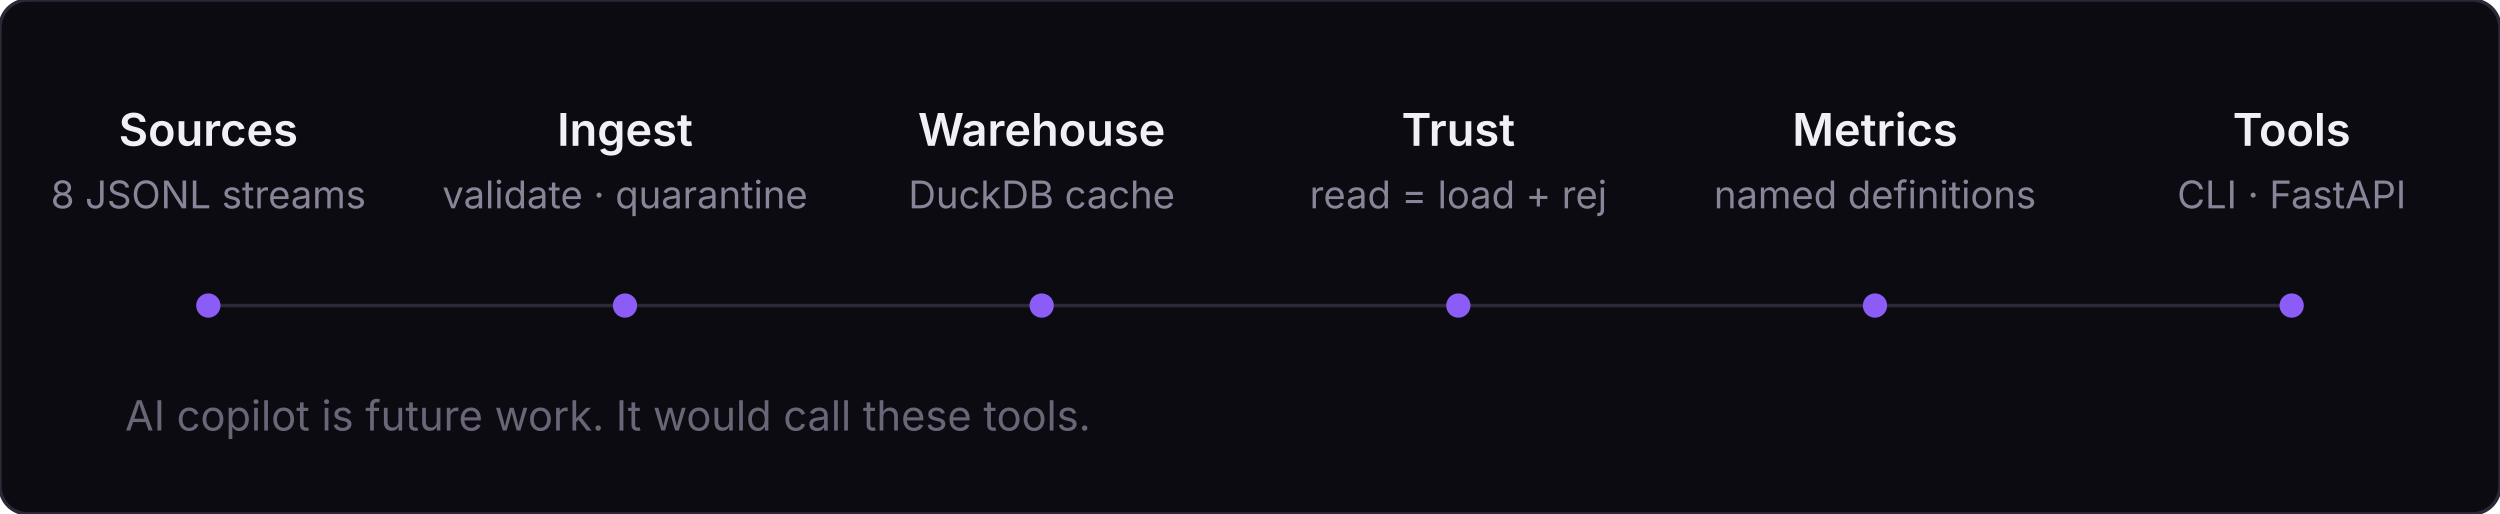
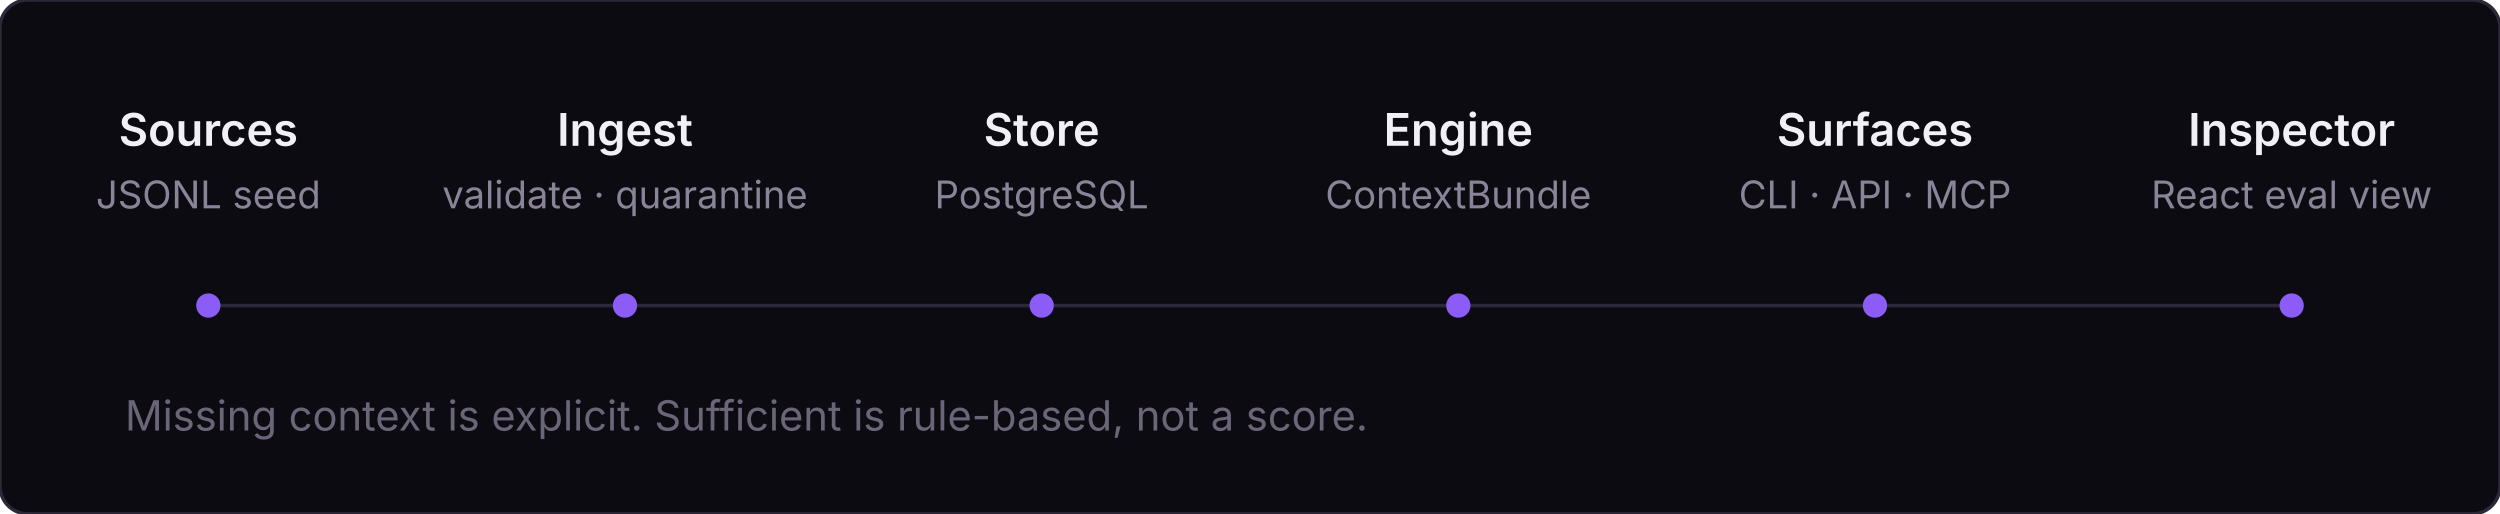
<svg xmlns="http://www.w3.org/2000/svg" width="720" height="148" viewBox="0 0 720 148" role="img" aria-label="Commerce Data Platform architecture">
  <rect width="720" height="148" rx="8" fill="#0c0b12" />
  <rect width="720" height="148" rx="8" fill="none" stroke="#2c2838" stroke-width="1" />
  <g font-family="ui-sans-serif, system-ui, -apple-system, 'Segoe UI', sans-serif">
    <text x="60" y="42" text-anchor="middle" font-size="13" font-weight="600" fill="#f2f0f7">Sources</text>
-     <text x="60" y="60" text-anchor="middle" font-size="11" fill="#8a8498">8 JSONL streams</text>
+     <text x="60" y="60" text-anchor="middle" font-size="11" fill="#8a8498">JSONL seed</text>
    <text x="180" y="42" text-anchor="middle" font-size="13" font-weight="600" fill="#f2f0f7">Ingest</text>
    <text x="180" y="60" text-anchor="middle" font-size="11" fill="#8a8498">validate · quarantine</text>
-     <text x="300" y="42" text-anchor="middle" font-size="13" font-weight="600" fill="#f2f0f7">Warehouse</text>
-     <text x="300" y="60" text-anchor="middle" font-size="11" fill="#8a8498">DuckDB cache</text>
-     <text x="420" y="42" text-anchor="middle" font-size="13" font-weight="600" fill="#f2f0f7">Trust</text>
-     <text x="420" y="60" text-anchor="middle" font-size="11" fill="#8a8498">read = load + rej</text>
-     <text x="540" y="42" text-anchor="middle" font-size="13" font-weight="600" fill="#f2f0f7">Metrics</text>
-     <text x="540" y="60" text-anchor="middle" font-size="11" fill="#8a8498">named definitions</text>
-     <text x="660" y="42" text-anchor="middle" font-size="13" font-weight="600" fill="#f2f0f7">Tools</text>
-     <text x="660" y="60" text-anchor="middle" font-size="11" fill="#8a8498">CLI · FastAPI</text>
+     <text x="300" y="42" text-anchor="middle" font-size="13" font-weight="600" fill="#f2f0f7">Store</text>
+     <text x="300" y="60" text-anchor="middle" font-size="11" fill="#8a8498">PostgreSQL</text>
+     <text x="420" y="42" text-anchor="middle" font-size="13" font-weight="600" fill="#f2f0f7">Engine</text>
+     <text x="420" y="60" text-anchor="middle" font-size="11" fill="#8a8498">ContextBundle</text>
+     <text x="540" y="42" text-anchor="middle" font-size="13" font-weight="600" fill="#f2f0f7">Surfaces</text>
+     <text x="540" y="60" text-anchor="middle" font-size="11" fill="#8a8498">CLI · API · MCP</text>
+     <text x="660" y="42" text-anchor="middle" font-size="13" font-weight="600" fill="#f2f0f7">Inspector</text>
+     <text x="660" y="60" text-anchor="middle" font-size="11" fill="#8a8498">React eval view</text>
    <line x1="60" y1="88" x2="660" y2="88" stroke="#2c2838" stroke-width="1" />
    <circle cx="60" cy="88" r="3.5" fill="#8b5cf6" />
    <circle cx="180" cy="88" r="3.5" fill="#8b5cf6" />
    <circle cx="300" cy="88" r="3.5" fill="#8b5cf6" />
    <circle cx="420" cy="88" r="3.5" fill="#8b5cf6" />
    <circle cx="540" cy="88" r="3.5" fill="#8b5cf6" />
    <circle cx="660" cy="88" r="3.5" fill="#8b5cf6" />
-     <text x="36" y="124" font-size="12" fill="#6b6578">AI copilot is future work. It would call these tools.</text>
+     <text x="36" y="124" font-size="12" fill="#6b6578">Missing context is explicit. Sufficient is rule-based, not a score.</text>
  </g>
</svg>
